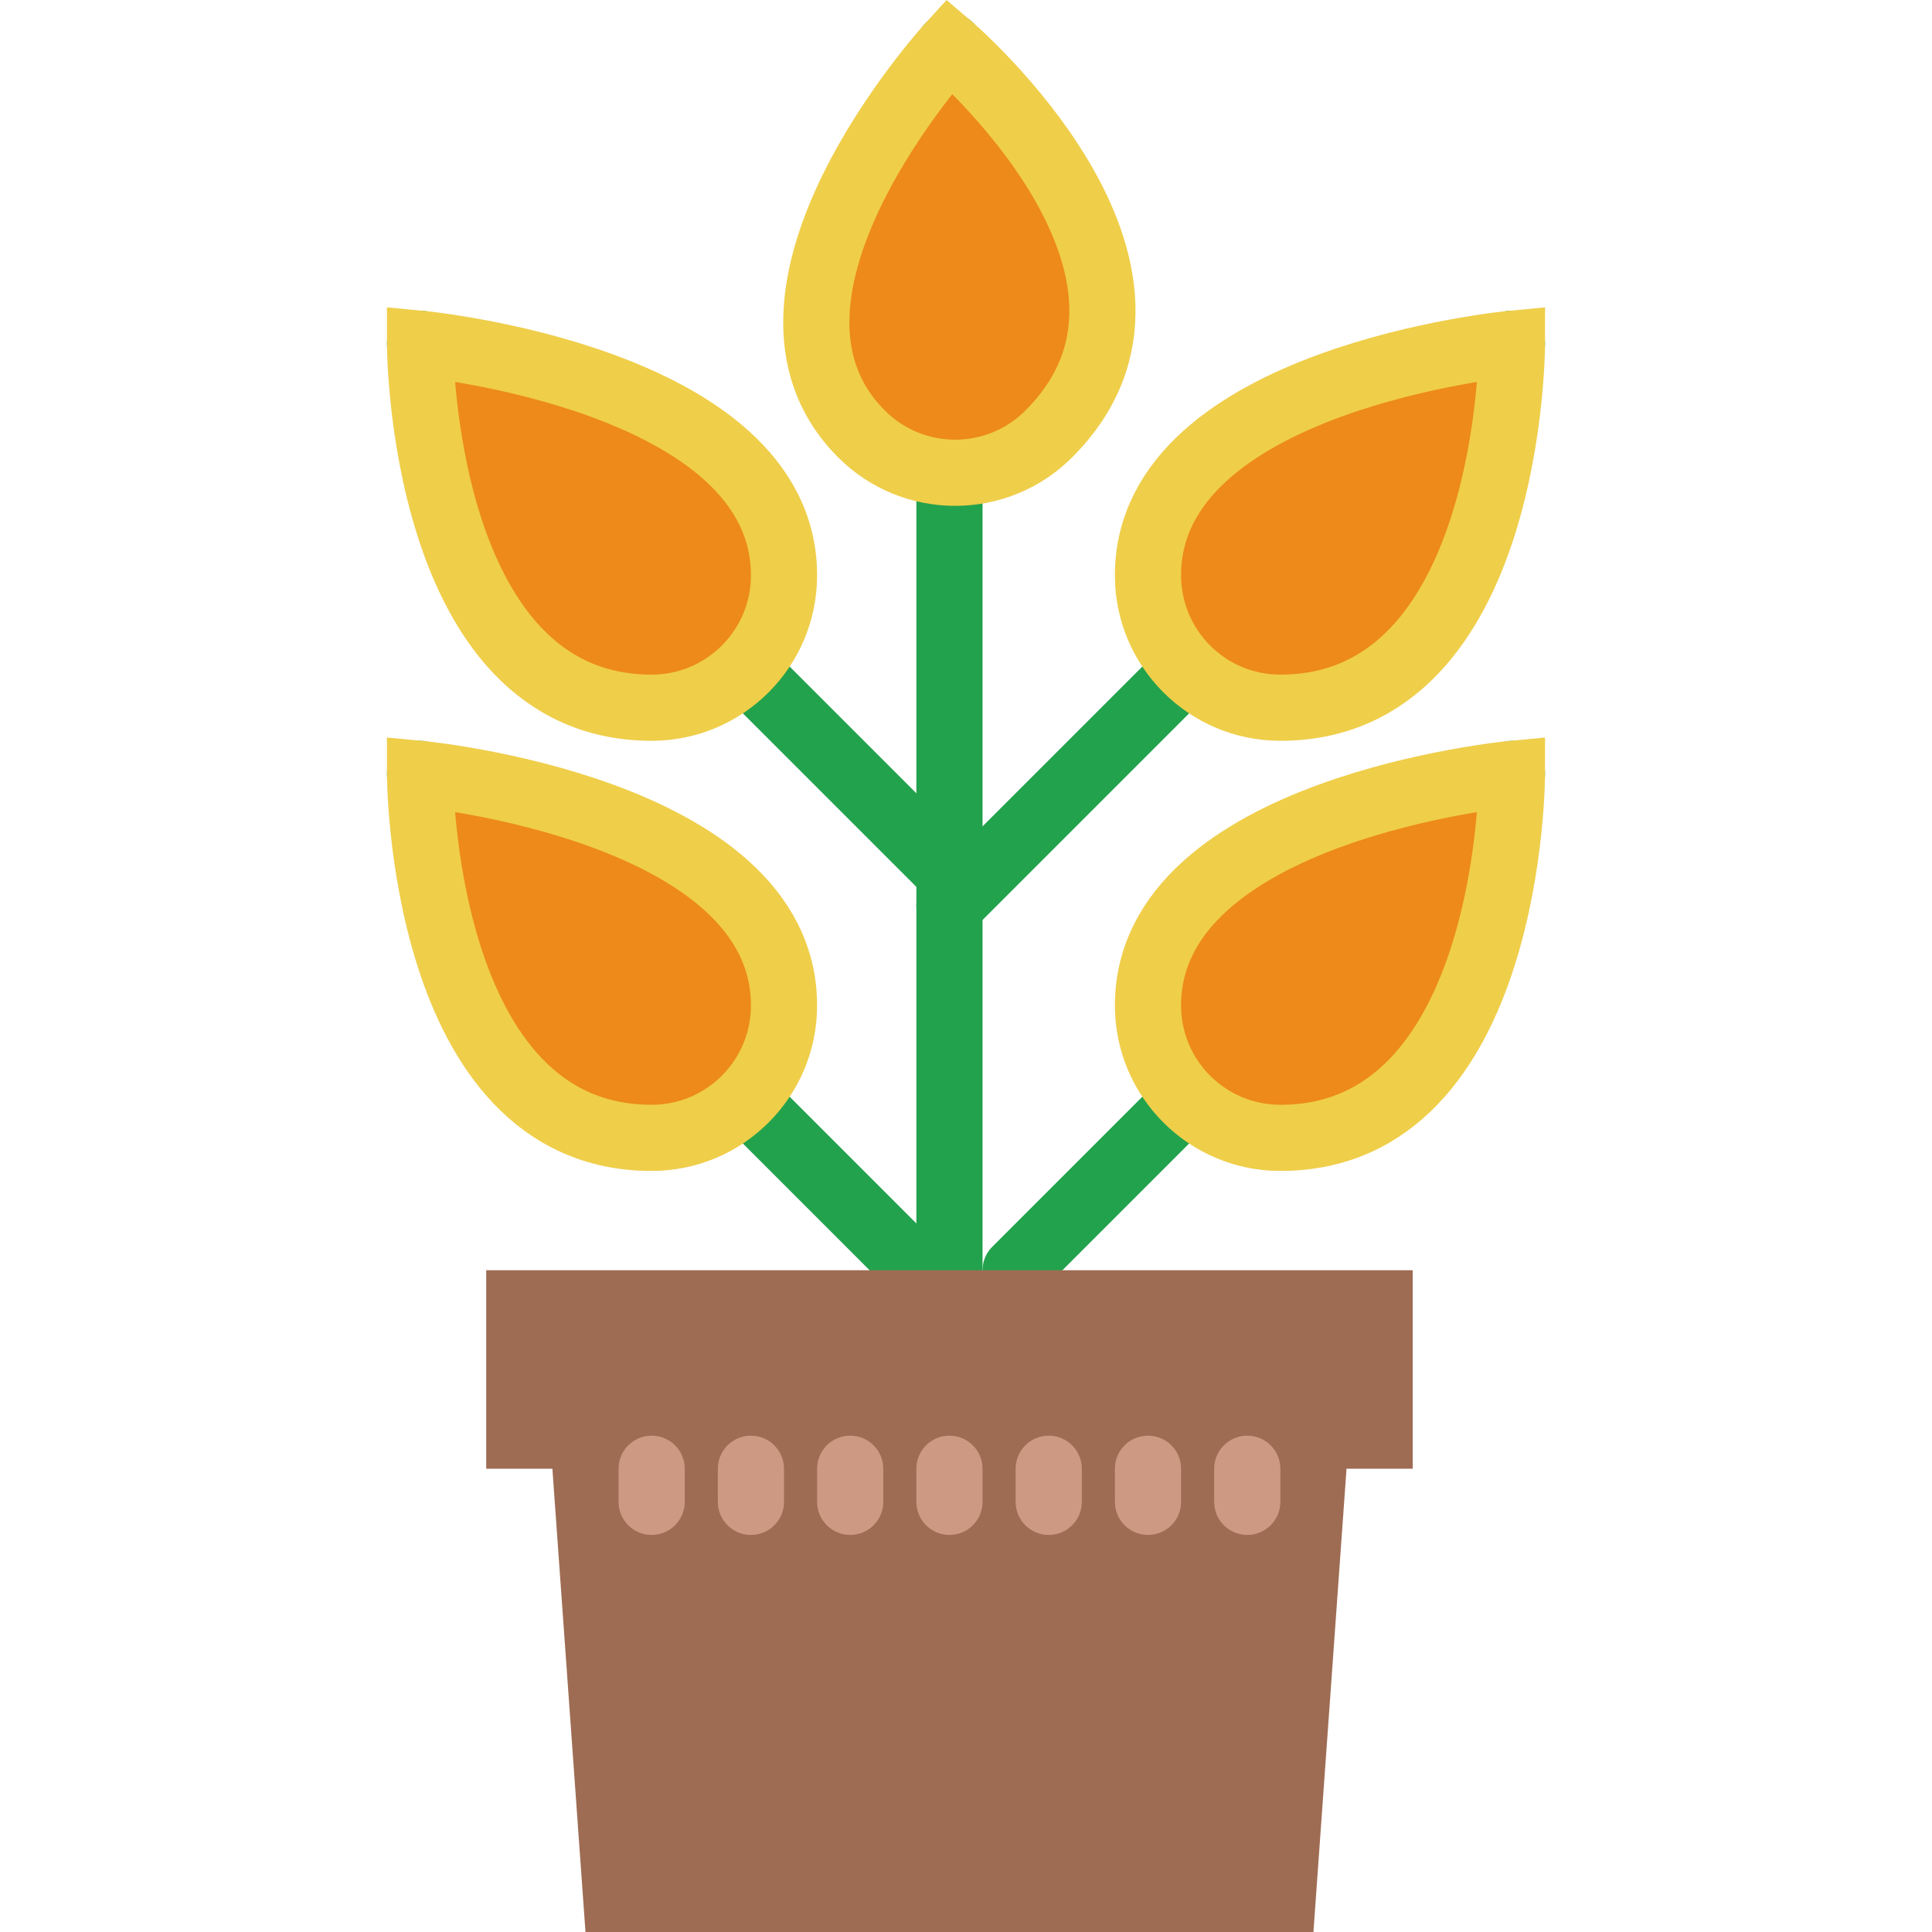
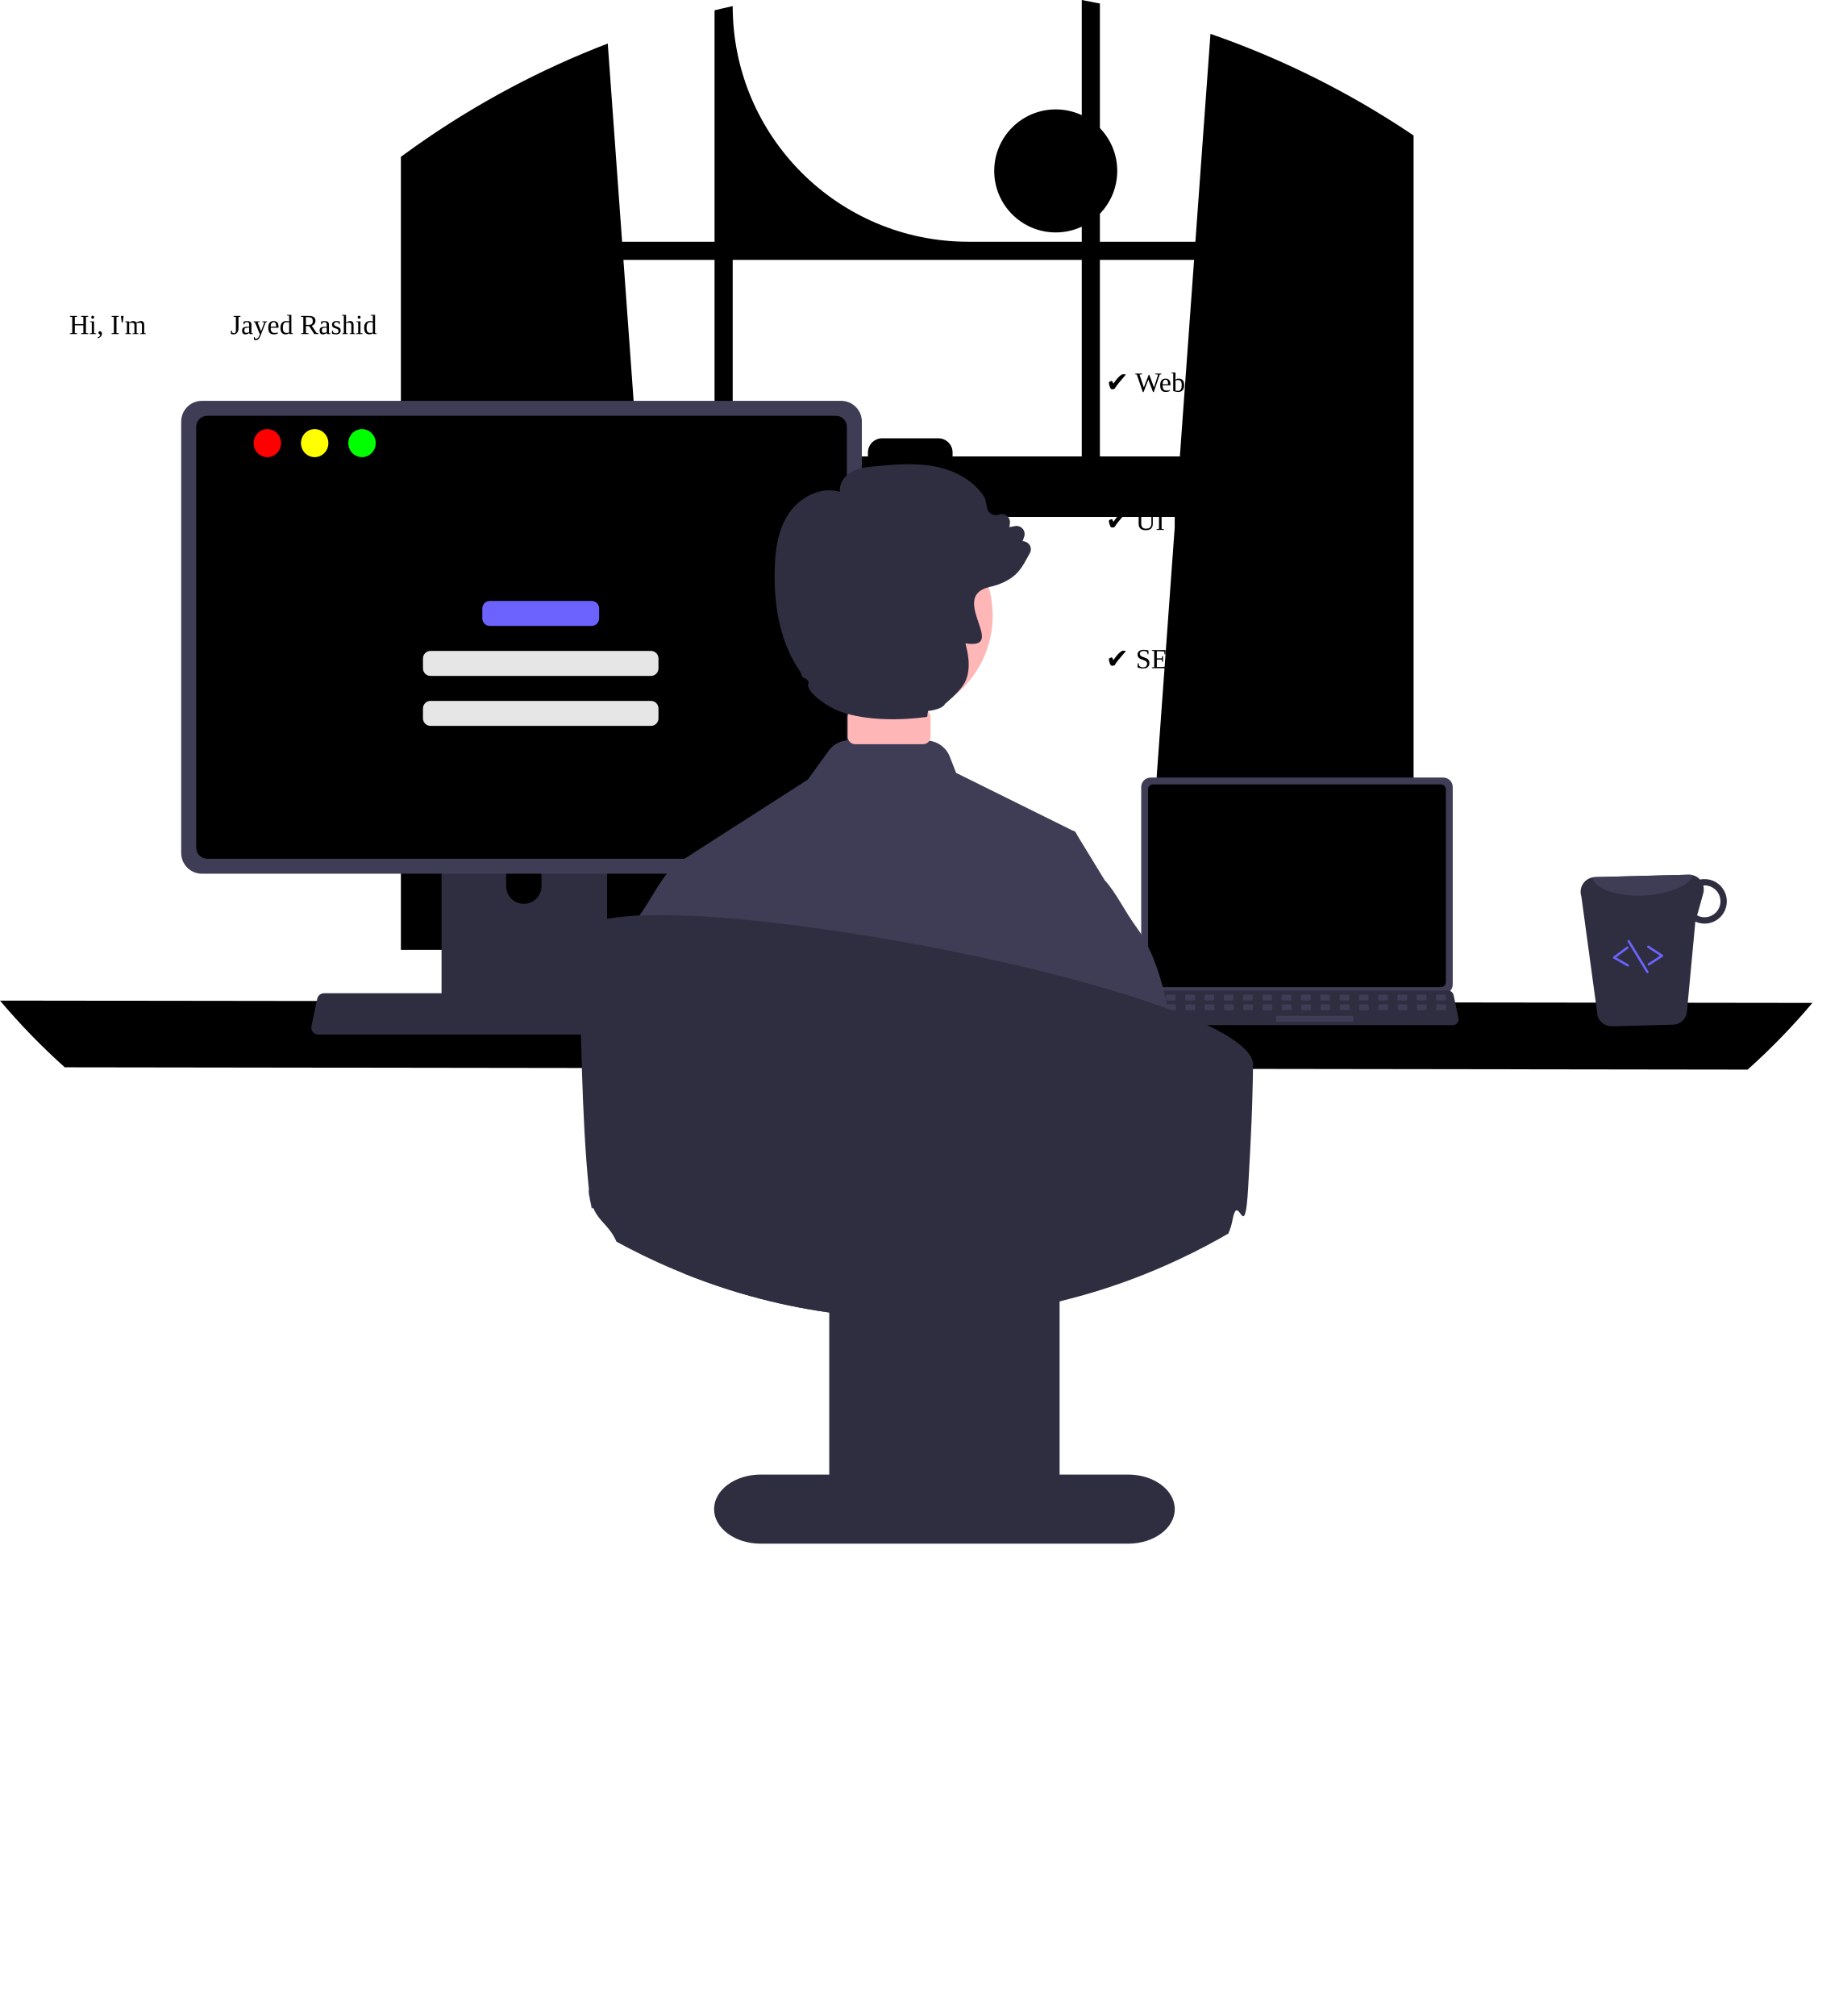
- <svg xmlns="http://www.w3.org/2000/svg" version="1.1" id="Capa_1" x="0px" y="0px" viewBox="0 0 58.388 58.388" style="enable-background:new 0 0 58.388 58.388;" xml:space="preserve">
-   <line style="fill:none;stroke:#23A24D;stroke-width:2;stroke-linecap:round;stroke-miterlimit:10;" x1="35.694" y1="33.388" x2="30.694" y2="38.388" />
-   <line style="fill:none;stroke:#23A24D;stroke-width:2;stroke-linecap:round;stroke-miterlimit:10;" x1="22.694" y1="33.388" x2="27.694" y2="38.388" />
-   <line style="fill:none;stroke:#23A24D;stroke-width:2;stroke-linecap:round;stroke-miterlimit:10;" x1="45.694" y1="10.388" x2="35.866" y2="20.216" />
-   <line style="fill:none;stroke:#23A24D;stroke-width:2;stroke-linecap:round;stroke-miterlimit:10;" x1="12.694" y1="10.388" x2="22.522" y2="20.216" />
-   <line style="fill:none;stroke:#23A24D;stroke-width:2;stroke-linecap:round;stroke-miterlimit:10;" x1="45.694" y1="23.388" x2="35.866" y2="33.216" />
-   <line style="fill:none;stroke:#23A24D;stroke-width:2;stroke-linecap:round;stroke-miterlimit:10;" x1="12.694" y1="23.388" x2="22.522" y2="33.216" />
-   <line style="fill:none;stroke:#23A24D;stroke-width:2;stroke-linecap:round;stroke-miterlimit:10;" x1="28.694" y1="38.388" x2="28.694" y2="1.388" />
-   <line style="fill:none;stroke:#23A24D;stroke-width:2;stroke-linecap:round;stroke-miterlimit:10;" x1="22.694" y1="20.388" x2="28.694" y2="26.388" />
-   <line style="fill:none;stroke:#23A24D;stroke-width:2;stroke-linecap:round;stroke-miterlimit:10;" x1="35.694" y1="20.388" x2="28.694" y2="27.388" />
-   <path style="fill:#ED8A19;stroke:#EFCE4A;stroke-width:2;stroke-linecap:round;stroke-miterlimit:10;" d="M38.694,21.388  L38.694,21.388c-2.209,0-4-1.791-4-4v0c0-5.958,11-7,11-7S45.694,21.388,38.694,21.388z" />
-   <path style="fill:#ED8A19;stroke:#EFCE4A;stroke-width:2;stroke-linecap:round;stroke-miterlimit:10;" d="M19.694,21.388  L19.694,21.388c2.209,0,4-1.791,4-4v0c0-5.958-11-7-11-7S12.694,21.388,19.694,21.388z" />
-   <path style="fill:#ED8A19;stroke:#EFCE4A;stroke-width:2;stroke-linecap:round;stroke-miterlimit:10;" d="M38.694,34.388  L38.694,34.388c-2.209,0-4-1.791-4-4v0c0-5.958,11-7,11-7S45.694,34.388,38.694,34.388z" />
-   <path style="fill:#ED8A19;stroke:#EFCE4A;stroke-width:2;stroke-linecap:round;stroke-miterlimit:10;" d="M19.694,34.388  L19.694,34.388c2.209,0,4-1.791,4-4v0c0-5.958-11-7-11-7S12.694,34.388,19.694,34.388z" />
-   <path style="fill:#ED8A19;stroke:#EFCE4A;stroke-width:2;stroke-linecap:round;stroke-miterlimit:10;" d="M31.694,13.116  L31.694,13.116c-1.562,1.562-4.095,1.562-5.657,0l0,0c-4.213-4.213,2.656-11.728,2.656-11.728S36.644,8.166,31.694,13.116z" />
-   <polygon style="fill:#9E6C53;" points="14.694,38.388 14.694,44.388 16.694,44.388 17.694,58.388 39.694,58.388 40.694,44.388   42.694,44.388 42.694,38.388 " />
-   <g>
-     <path style="fill:#CE9982;" d="M22.694,43.388c-0.553,0-1,0.447-1,1v1c0,0.553,0.447,1,1,1s1-0.447,1-1v-1   C23.694,43.835,23.247,43.388,22.694,43.388z" />
-     <path style="fill:#CE9982;" d="M19.694,43.388c-0.553,0-1,0.447-1,1v1c0,0.553,0.447,1,1,1s1-0.447,1-1v-1   C20.694,43.835,20.247,43.388,19.694,43.388z" />
-     <path style="fill:#CE9982;" d="M37.694,43.388c-0.553,0-1,0.447-1,1v1c0,0.553,0.447,1,1,1s1-0.447,1-1v-1   C38.694,43.835,38.247,43.388,37.694,43.388z" />
-     <path style="fill:#CE9982;" d="M34.694,43.388c-0.553,0-1,0.447-1,1v1c0,0.553,0.447,1,1,1s1-0.447,1-1v-1   C35.694,43.835,35.247,43.388,34.694,43.388z" />
-     <path style="fill:#CE9982;" d="M31.694,43.388c-0.553,0-1,0.447-1,1v1c0,0.553,0.447,1,1,1s1-0.447,1-1v-1   C32.694,43.835,32.247,43.388,31.694,43.388z" />
-     <path style="fill:#CE9982;" d="M28.694,43.388c-0.553,0-1,0.447-1,1v1c0,0.553,0.447,1,1,1s1-0.447,1-1v-1   C29.694,43.835,29.247,43.388,28.694,43.388z" />
-     <path style="fill:#CE9982;" d="M25.694,43.388c-0.553,0-1,0.447-1,1v1c0,0.553,0.447,1,1,1s1-0.447,1-1v-1   C26.694,43.835,26.247,43.388,25.694,43.388z" />
+ <svg xmlns="http://www.w3.org/2000/svg" data-name="Layer 1" viewBox="0 0 800 875">
+   <circle class="moon" cx="458.321" cy="74.182" r="26.701" />
+   <path class="window" d="M815.016,219.191c-.87-.58-1.75-1.13-2.62-1.69a380.24,380.24,0,0,0-80.31-38.93l-6.54,90.22h-41.46v-103.39c-2.61-.54-5.24-1.05-7.87-1.53v104.92H626.946A102.27,102.27,0,0,1,524.676,166.521v-0c-2.64.57-5.26,1.18-7.88,1.83v100.44h-40.13l-6.23-86.03a380.858,380.858,0,0,0-81.94,43.53c-.44.3-.88.61-1.31.91-2.21,1.55-4.39,3.13-6.56,4.73v344.19h118.27l-2.09-28.95-11.5-158.95h231.59l-11.5,158.95-2.09,28.95h116.96v-353.45Q817.656,220.901,815.016,219.191Zm-298.22,142.78h-33.39l-6.17-85.3h39.56Zm159.42,0h-56.08v-1.69a6.18,6.18,0,0,0-6.19-6.18h-24.38a6.178,6.178,0,0,0-6.18,6.18v1.69h-58.71v-85.3h151.54Zm7.87,0v-85.3h40.89l-6.17,85.3Z" transform="translate(-206.59 -163.8711)" />
+   <g id="text-group1">
+     <text class="text1" x="30" y="145">Hi, I'm</text>
+     <text class="text2" x="100" y="145">Jayed Rashid</text>
  </g>
-   <g>
- </g>
-   <g>
- </g>
-   <g>
- </g>
-   <g>
- </g>
-   <g>
- </g>
-   <g>
- </g>
-   <g>
- </g>
-   <g>
- </g>
-   <g>
- </g>
-   <g>
- </g>
-   <g>
- </g>
-   <g>
- </g>
-   <g>
- </g>
-   <g>
- </g>
-   <g>
- </g>
+   <g id="text-group2">
+     <text class="text3" x="480" y="170">✔️ Web Developer</text>
+     <text class="text3" x="480" y="230">✔️ UI UX Designer</text>
+     <text class="text3" x="480" y="290">✔️ SEO Expert</text>
+   </g>
+   <path class="desk" d="M206.59,598.162a289.003,289.003,0,0,0,28.12,28.95l730.58,1a289.003,289.003,0,0,0,28.12-28.95Z" transform="translate(-206.59 -163.8711)" />
+   <g id="laptop">
+     <path class="laptop-frame" d="M702.02,505.462v85.704a4.122,4.122,0,0,0,4.119,4.119H833.143a4.122,4.122,0,0,0,4.119-4.119v-85.704a4.124,4.124,0,0,0-4.119-4.115H706.139A4.124,4.124,0,0,0,702.02,505.462Z" transform="translate(-206.59 -163.8711)" fill="#3f3d56" />
+     <path class="laptop-screen" d="M704.999,506.529V590.109a2.205,2.205,0,0,0,2.201,2.201H832.086a2.205,2.205,0,0,0,2.201-2.201V506.529a2.206,2.206,0,0,0-2.201-2.206H707.201A2.206,2.206,0,0,0,704.999,506.529Z" transform="translate(-206.59 -163.8711)" />
+     <path class="laptop-keyboard" d="M699.364,607.881a2.47,2.47,0,0,0,1.943.93H837.299a2.502,2.502,0,0,0,2.446-3.016l-2.111-10.027a2.507,2.507,0,0,0-1.558-1.818,2.425,2.425,0,0,0-.888-.168H703.41a2.424,2.424,0,0,0-.888.168,2.507,2.507,0,0,0-1.558,1.818l-2.111,10.027A2.501,2.501,0,0,0,699.364,607.881Z" transform="translate(-206.59 -163.8711)" fill="#2f2e41" />
+     <g id="laptop-keyboard-keys">
+       <rect x="830.034" y="595.588" width="4.188" height="2.513" rx="0.488" transform="translate(1457.666 1029.819) rotate(-180)" fill="#3f3d56" />
+       <rect x="821.657" y="595.588" width="4.188" height="2.513" rx="0.488" transform="translate(1440.912 1029.819) rotate(-180)" fill="#3f3d56" />
+       <rect x="813.28" y="595.588" width="4.188" height="2.513" rx="0.488" transform="translate(1424.158 1029.819) rotate(-180)" fill="#3f3d56" />
+       <rect x="804.903" y="595.588" width="4.188" height="2.513" rx="0.488" transform="translate(1407.404 1029.819) rotate(-180)" fill="#3f3d56" />
+       <rect x="796.526" y="595.588" width="4.188" height="2.513" rx="0.488" transform="translate(1390.65 1029.819) rotate(-180)" fill="#3f3d56" />
+       <rect x="788.149" y="595.588" width="4.188" height="2.513" rx="0.488" transform="translate(1373.896 1029.819) rotate(-180)" fill="#3f3d56" />
+       <rect x="779.772" y="595.588" width="4.188" height="2.513" rx="0.488" transform="translate(1357.142 1029.819) rotate(-180)" fill="#3f3d56" />
+       <rect x="771.395" y="595.588" width="4.188" height="2.513" rx="0.488" transform="translate(1340.388 1029.819) rotate(-180)" fill="#3f3d56" />
+       <rect x="763.018" y="595.588" width="4.188" height="2.513" rx="0.488" transform="translate(1323.634 1029.819) rotate(-180)" fill="#3f3d56" />
+       <rect x="754.641" y="595.588" width="4.188" height="2.513" rx="0.488" transform="translate(1306.88 1029.819) rotate(-180)" fill="#3f3d56" />
+       <rect x="746.264" y="595.588" width="4.188" height="2.513" rx="0.488" transform="translate(1290.126 1029.819) rotate(-180)" fill="#3f3d56" />
+       <rect x="737.887" y="595.588" width="4.188" height="2.513" rx="0.488" transform="translate(1273.372 1029.819) rotate(-180)" fill="#3f3d56" />
+       <rect x="729.51" y="595.588" width="4.188" height="2.513" rx="0.488" transform="translate(1256.618 1029.819) rotate(-180)" fill="#3f3d56" />
+       <rect x="721.133" y="595.588" width="4.188" height="2.513" rx="0.488" transform="translate(1239.865 1029.819) rotate(-180)" fill="#3f3d56" />
+       <rect x="712.756" y="595.588" width="4.188" height="2.513" rx="0.488" transform="translate(1223.111 1029.819) rotate(-180)" fill="#3f3d56" />
+       <rect x="704.379" y="595.588" width="4.188" height="2.513" rx="0.488" transform="translate(1206.357 1029.819) rotate(-180)" fill="#3f3d56" />
+       <rect x="830.133" y="599.777" width="4.188" height="2.513" rx="0.488" transform="translate(1457.864 1038.196) rotate(-180)" fill="#3f3d56" />
+       <rect x="821.756" y="599.777" width="4.188" height="2.513" rx="0.488" transform="translate(1441.11 1038.196) rotate(-180)" fill="#3f3d56" />
+       <rect x="813.379" y="599.777" width="4.188" height="2.513" rx="0.488" transform="translate(1424.356 1038.196) rotate(-180)" fill="#3f3d56" />
+       <rect x="805.002" y="599.777" width="4.188" height="2.513" rx="0.488" transform="translate(1407.602 1038.196) rotate(-180)" fill="#3f3d56" />
+       <rect x="796.625" y="599.777" width="4.188" height="2.513" rx="0.488" transform="translate(1390.848 1038.196) rotate(-180)" fill="#3f3d56" />
+       <rect x="788.248" y="599.777" width="4.188" height="2.513" rx="0.488" transform="translate(1374.094 1038.196) rotate(-180)" fill="#3f3d56" />
+       <rect x="779.871" y="599.777" width="4.188" height="2.513" rx="0.488" transform="translate(1357.34 1038.196) rotate(-180)" fill="#3f3d56" />
+       <rect x="771.494" y="599.777" width="4.188" height="2.513" rx="0.488" transform="translate(1340.586 1038.196) rotate(-180)" fill="#3f3d56" />
+       <rect x="763.117" y="599.777" width="4.188" height="2.513" rx="0.488" transform="translate(1323.832 1038.196) rotate(-180)" fill="#3f3d56" />
+       <rect x="754.74" y="599.777" width="4.188" height="2.513" rx="0.488" transform="translate(1307.078 1038.196) rotate(-180)" fill="#3f3d56" />
+       <rect x="746.363" y="599.777" width="4.188" height="2.513" rx="0.488" transform="translate(1290.324 1038.196) rotate(-180)" fill="#3f3d56" />
+       <rect x="737.986" y="599.777" width="4.188" height="2.513" rx="0.488" transform="translate(1273.57 1038.196) rotate(-180)" fill="#3f3d56" />
+       <rect x="729.609" y="599.777" width="4.188" height="2.513" rx="0.488" transform="translate(1256.816 1038.196) rotate(-180)" fill="#3f3d56" />
+       <rect x="721.232" y="599.777" width="4.188" height="2.513" rx="0.488" transform="translate(1240.062 1038.196) rotate(-180)" fill="#3f3d56" />
+       <rect x="712.855" y="599.777" width="4.188" height="2.513" rx="0.488" transform="translate(1223.309 1038.196) rotate(-180)" fill="#3f3d56" />
+       <rect x="704.478" y="599.777" width="4.188" height="2.513" rx="0.488" transform="translate(1206.555 1038.196) rotate(-180)" fill="##3f3d56" />
+       <rect x="760.604" y="604.803" width="33.508" height="2.513" rx="0.488" transform="translate(1348.126 1048.248) rotate(-180)" fill="#3f3d56" />
+     </g>
+     <g id="laptop-screen-lines">
+       <rect class="laptop-screen-line" x="515.631" y="358.737" width="5.966" height="3.122" rx="1.561" />
+       <rect class="laptop-screen-line" x="548.154" y="358.737" width="5.966" height="3.122" rx="1.561" />
+       <rect class="laptop-screen-line" x="557.369" y="358.737" width="5.966" height="3.122" rx="1.561" />
+       <rect class="laptop-screen-line" x="524.477" y="358.477" width="20.796" height="3.122" rx="1.561" />
+       <rect class="laptop-screen-line" x="567.841" y="358.477" width="20.796" height="3.122" rx="1.561" />
+       <rect class="laptop-screen-line" x="524.304" y="365.784" width="5.966" height="3.122" rx="1.561" />
+       <rect class="laptop-screen-line" x="556.827" y="365.784" width="5.966" height="3.122" rx="1.561" />
+       <rect class="laptop-screen-line" x="566.042" y="365.784" width="5.966" height="3.122" rx="1.561" />
+       <rect class="laptop-screen-line" x="533.15" y="365.523" width="20.796" height="3.122" rx="1.561" />
+       <rect class="laptop-screen-line" x="576.514" y="365.523" width="20.796" height="3.122" rx="1.561" />
+       <rect class="laptop-screen-line" x="532.977" y="372.83" width="5.966" height="3.122" rx="1.561" />
+       <rect class="laptop-screen-line" x="565.5" y="372.83" width="5.966" height="3.122" rx="1.561" />
+       <rect class="laptop-screen-line" x="574.715" y="372.83" width="5.966" height="3.122" rx="1.561" />
+       <rect class="laptop-screen-line" x="541.823" y="372.57" width="20.796" height="3.122" rx="1.561" />
+       <rect class="laptop-screen-line" x="585.187" y="372.57" width="20.796" height="3.122" rx="1.561" />
+       <rect class="laptop-screen-line" x="541.649" y="379.877" width="5.966" height="3.122" rx="1.561" />
+       <rect class="laptop-screen-line" x="574.172" y="379.877" width="5.966" height="3.122" rx="1.561" />
+       <rect class="laptop-screen-line" x="583.387" y="379.877" width="5.966" height="3.122" rx="1.561" />
+       <rect class="laptop-screen-line" x="550.496" y="379.617" width="20.796" height="3.122" rx="1.561" />
+       <rect class="laptop-screen-line" x="548.154" y="407.898" width="5.966" height="3.122" rx="1.561" />
+       <rect class="laptop-screen-line" x="557.369" y="407.898" width="5.966" height="3.122" rx="1.561" />
+       <rect class="laptop-screen-line" x="567.841" y="408.158" width="20.796" height="3.122" rx="1.561" />
+       <rect class="laptop-screen-line" x="515.631" y="407.898" width="5.966" height="3.122" rx="1.561" />
+       <rect class="laptop-screen-line" x="524.477" y="408.158" width="20.796" height="3.122" rx="1.561" />
+       <rect class="laptop-screen-line" x="524.304" y="400.851" width="5.966" height="3.122" rx="1.561" />
+       <rect class="laptop-screen-line" x="556.827" y="400.851" width="5.966" height="3.122" rx="1.561" />
+       <rect class="laptop-screen-line" x="566.042" y="400.851" width="5.966" height="3.122" rx="1.561" />
+       <rect class="laptop-screen-line" x="533.15" y="401.111" width="20.796" height="3.122" rx="1.561" />
+       <rect class="laptop-screen-line" x="532.977" y="393.804" width="5.966" height="3.122" rx="1.561" />
+       <rect class="laptop-screen-line" x="565.5" y="393.804" width="5.966" height="3.122" rx="1.561" />
+       <rect class="laptop-screen-line" x="574.715" y="393.804" width="5.966" height="3.122" rx="1.561" />
+       <rect class="laptop-screen-line" x="541.823" y="394.064" width="20.796" height="3.122" rx="1.561" />
+       <rect class="laptop-screen-line" x="541.649" y="386.758" width="5.966" height="3.122" rx="1.561" />
+       <rect class="laptop-screen-line" x="574.172" y="386.758" width="5.966" height="3.122" rx="1.561" />
+       <rect class="laptop-screen-line" x="583.387" y="386.758" width="5.966" height="3.122" rx="1.561" />
+       <rect class="laptop-screen-line" x="550.496" y="387.018" width="20.796" height="3.122" rx="1.561" />
+     </g>
+   </g>
+   <g id="monitor">
+     <path class="monitor-stand" d="M398.28,501.352v102.56h71.85v-102.56a3.448,3.448,0,0,0-2.43-3.3,3.175,3.175,0,0,0-1.03-.16H401.75A3.463,3.463,0,0,0,398.28,501.352Zm28.04,35.24a7.67,7.67,0,0,1,15.34,0v11.9a7.67,7.67,0,0,1-15.34,0Z" transform="translate(-206.59 -163.8711)" fill="#2f2e41" />
+     <path class="monitor-frame" d="M285.25,346.832V534.092a9.007,9.007,0,0,0,9,9h277.5a9.007,9.007,0,0,0,9-9V346.832a9.011,9.011,0,0,0-9-8.99H294.25A9.012,9.012,0,0,0,285.25,346.832Z" transform="translate(-206.59 -163.8711)" fill="#3f3d56" />
+     <path class="monitor-screen" d="M291.76,349.162v182.62a4.818,4.818,0,0,0,4.81,4.81H569.44a4.818,4.818,0,0,0,4.81-4.81v-182.62a4.82,4.82,0,0,0-4.81-4.82H296.57A4.821,4.821,0,0,0,291.76,349.162Z" transform="translate(-206.59 -163.8711)" />
+     <path class="monitor-keyboard" d="M342.4,611.792a2.948,2.948,0,0,0,2.32,1.11h162.34a2.987,2.987,0,0,0,2.92-3.6l-2.52-11.97a2.993,2.993,0,0,0-1.86-2.17,2.895,2.895,0,0,0-1.06-.2H347.23a2.894,2.894,0,0,0-1.06.2,2.992,2.992,0,0,0-1.86,2.17l-2.52,11.97A2.985,2.985,0,0,0,342.4,611.792Z" transform="translate(-206.59 -163.8711)" fill="#2f2e41" />
+     <path class="monitor-screen-nav" d="M560.585,369.499H305.261a1.016,1.016,0,0,1,0-2.031H560.585a1.016,1.016,0,0,1,0,2.031Z" transform="translate(-206.59 -163.8711)" />
+     <ellipse class="active-dot-red" cx="116.051" cy="192.33" rx="5.95" ry="6.083" fill="#f00" />
+     <ellipse class="active-dot-yellow" cx="136.607" cy="192.33" rx="5.95" ry="6.083" fill="#ff0" />
+     <ellipse class="active-dot-green" cx="157.163" cy="192.33" rx="5.95" ry="6.083" fill="#0f0" />
+     <path class="hamburger-bar-top" d="M548.206,351.622h-14.6a1.105,1.105,0,0,0,0,2.21h14.6a1.105,1.105,0,0,0,0-2.21Z" transform="translate(-206.59 -163.8711)" />
+     <path class="hamburger-bar-middle" d="M548.206,355.772h-14.6a1.105,1.105,0,0,0,0,2.21h14.6a1.105,1.105,0,0,0,0-2.21Z" transform="translate(-206.59 -163.8711)" />
+     <path class="hamburger-bar-bottom" d="M548.206,359.922h-14.6a1.105,1.105,0,0,0,0,2.21h14.6a1.105,1.105,0,0,0,0-2.21Z" transform="translate(-206.59 -163.8711)" />
+     <rect class="monitor-screen-hero-line-top" x="209.385" y="260.827" width="50.719" height="10.846" rx="3.264" fill="#6c63ff" />
+     <rect class="monitor-screen-hero-line-middle" x="183.626" y="282.519" width="102.236" height="10.846" rx="3.264" fill="#e6e6e6" />
+     <rect class="monitor-screen-hero-line-bottom" x="183.626" y="304.21" width="102.236" height="10.846" rx="3.264" fill="#e6e6e6" />
+   </g>
+   <g id="mug">
+     <path class="mug-body" d="M900.186,604.972a6.416,6.416,0,0,0,6.183,4.331l26.492-.682a6.329,6.329,0,0,0,5.981-4.657l3.749-40.087a9.794,9.794,0,0,0,4.238.871,9.661,9.661,0,1,0-.485-19.317,8.184,8.184,0,0,0-1.736.181,6.548,6.548,0,0,0-4.874-2.103l-40.751,1.052a5.853,5.853,0,0,0-1.005.125,6.365,6.365,0,0,0-4.873,8.265Zm43.173-43.817,2.668-9.553a6.506,6.506,0,0,0,.02-3.375c.129-0.0.244-.062.373-.062a6.91,6.91,0,0,1,.324,13.817A6.505,6.505,0,0,1,943.359,561.156Z" transform="translate(-206.59 -163.8711)" fill="#2f2e41" />
+     <path class="mug-top" d="M897.978,544.686c.868,4.964,10.629,8.454,22.366,7.847,10.793-.497,19.617-4.287,21.234-8.778a6.025,6.025,0,0,0-1.844-.246l-40.751,1.052A5.853,5.853,0,0,0,897.978,544.686Z" transform="translate(-206.59 -163.8711)" fill="#3f3d56" />
+     <path class="mug-symbol-right" d="M922.494,582.944a.497.497,0,0,0,.151-.066l5.753-3.766a.499.499,0,0,0,0-.836l-5.98-3.917a.5.5,0,1,0-.548.836l5.341,3.498-5.114,3.348a.5.5,0,0,0,.396.903Z" transform="translate(-206.59 -163.8711)" fill="#6c63ff" />
+     <path class="mug-symbol-left" d="M913.408,583.363a.5.5,0,0,0,.126-.918l-5.303-3.04,5.126-3.807a.5.5,0,1,0-.596-.802l-5.739,4.263a.5.5,0,0,0,.049.835l5.965,3.42A.5.5,0,0,0,913.408,583.363Z" transform="translate(-206.59 -163.8711)" fill="#6c63ff" />
+     <path class="mug-symbol-middle" d="M921.922,586.244a.482.482,0,0,0,.137-.058.5.5,0,0,0,.168-.687l-8.155-13.408a.5.5,0,0,0-.854.521l8.155,13.408A.5.5,0,0,0,921.922,586.244Z" transform="translate(-206.59 -163.8711)" fill="#6c63ff" />
+   </g>
+   <g id="avater">
+     <path class="avater-back" d="M497.301,540.717l.217.684.011.023,6.525,19.838,7.506,22.861,14.123,42.961.137,6.673v.023l1.049,53.684-2.909,7.278,3.274,11.932s-1.506-18.037-9.582-7.679c-4.574,5.886-9.925,11.91-14.317,17.556q9.6,3.884,19.507,7.027c1.426.456,2.863.89,4.301,1.323q.462.137.924.274a266.863,266.863,0,0,0,67.351,10.826c1.186.034,2.35.057,3.479.08.399.011.787.023,1.175.023,1.278.011,2.544.023,3.822.023q3.867,0,7.7-.114a266.853,266.853,0,0,0,56.091-7.586c-.125-7.586-.468-16.45-.958-25.918-.228-4.643-5.35-9.674-5.658-14.533-.217-3.65,4.381-7.084,4.141-10.792-1.551-22.827-3.491-14.064-4.928-30.229q-.222-2.379-.411-4.552c-.924-10.381-1.563-16.872-1.563-16.872l6.137-38.683,9.639-60.734-.742-1.221-.833-.411-50.844-25.165-2.761-7.073a10.979,10.979,0,0,0-10.141-6.947l-33.493-.137a10.931,10.931,0,0,0-8.909,4.529l-9.069,12.56Z" transform="translate(-206.59 -163.8711)" fill="#3f3d56" />
+     <path class="avater-left" d="M533.407,617.525,525.82,633.758l-5.179,11.088-8.909,46.646-4.46,4.734L503.45,679.467l-39.998,8.881c-1.312-7.29-.351.247-1.161-7.75.228-.228.468-.456.707-.685.639-.593,1.175-1.152,1.164-1.688-.456-27.584.913-74.526,12.343-102.966a60.053,60.053,0,0,1,7.027-13.107c.228-.308.445-.616.662-.924,5.27-7.381,8.601-14.647,13.324-19.815v-.011a.53.53,0,0,0,.08-.08.157.157,0,0,0,.046-.034l32.443-17.203,1.392,39.105.992,28.109Z" transform="translate(-206.59 -163.8711)" fill="#3f3d56" />
+     <path class="avater-right" d="M650.391,622.135l9.476,20.275,3.307,7.061,8.907,46.642,4.446,4.723,3.83-16.755,1.8-.369,32.459-6.722,9.461,30.046a17.984,17.984,0,0,0-3.261-22.506c-.646-.585-1.184-1.154-1.169-1.692.538-32.443-1.446-91.684-19.367-116.066-5.692-7.738-9.107-15.445-14.076-20.829-.015-.015-.015-.031-.031-.031L674.081,526.114l-.738-1.215-.831-.415Z" transform="translate(-206.59 -163.8711)" fill="#3f3d56" />
+     <circle class="avater-face" id="a657ec4b-47ce-4d2a-9c58-81a811696ca9" data-name="Ellipse 5" cx="386.397" cy="267.201" r="44.558" fill="#ffb6b6" />
+     <rect class="avater-neck" x="368" y="308" width="36" height="15" rx="3.264" fill="#ffb6b6" />
+     <path class="avater-hair" d="M653.212,399.948a3.759,3.759,0,0,0-2.69-1.19l.67-1.86a3.528,3.528,0,0,0-3.96-4.7l-2.44.47.23-1.63a3.534,3.534,0,0,0-4.73-3.82,3.766,3.766,0,0,1-3.24-.23,3.846,3.846,0,0,1-1.92-2.61l-.85-4.1-.09-.22c-4.14-6.9-12.1-11.92-21.84-13.76-8.67-1.65-17.56-.81-26.13-.02-3.4.32-7.24.68-10.44,2.64-2.72,1.68-5.02,5.04-4.55,8.43-8.45-2.59-17.51,2.58-22,9.1-5.32,7.76-6.19,17.48-6.33,25.08-.38,17.98,3.33,32.69,11,43.73.56.8.7,2.47,1.81,3.03l-.23-.37c1.24.62,2.5,1.62,2.03,2.69-1.35,3.08,7.62,9.89,13.94,12.14,11.53,4.11,26.86,3.76,37.64,2.28l.38-2.55c3.89-.53,6.63-1.54,7.4-3.12,1.36-1.16,2.52-2.2,3.53-3.16l.01-.01c.02-.02.06-.05.08-.07,4.87-4.67,6-7.33,6.51-11.38.49-3.97-.38-8-1.27-11.63,18.74,2.9-7.38-19.96,10.08-24.38a5.434,5.434,0,0,1,.61-.15c.51-.12,1.02-.24,1.51-.38a26.448,26.448,0,0,0,6.72-2.87c4.88-2.97,6.49-6.91,9.01-11.35A3.427,3.427,0,0,0,653.212,399.948Z" transform="translate(-206.59 -163.8711)" fill="#2f2e41" />
+     <path class="avater-seat" d="M750.582,625.308c-.01,1.75-.03,4.2-.11,7.23q-.015.63-.03,1.29c-.13,5.57-.26,10.24-.47,15.43-.01.36-.02.71-.04,1.07-.28,7.24-.72,15.67-1.48,29.02-1.41,24.66-3.87,3.39-6.34,12.04-.12.43-.25.94-.37,1.54a27.916,27.916,0,0,1-1.88,6.33c-1.31.78-2.66,1.53-3.99,2.28-3.79,2.11-7.64,4.14-11.52,6.07-2.18,1.08-4.37,2.14-6.57,3.16-.35.16-.69.32-1.03.47a270.887,270.887,0,0,1-34.75,13.26c-2.32.7-4.63,1.38-6.97,2.01-2.44.68-4.88,1.32-7.35,1.92a266.893,266.893,0,0,1-56.09,7.59c-2.55.08-5.12.11-7.7.11-1.28,0-2.54-.01-3.82-.02-.39,0-.78-.01-1.17-.02-1.13-.03-2.3-.05-3.48-.08a266.663,266.663,0,0,1-67.35-10.83l-.93-.27c-1.44-.44-2.87-.87-4.3-1.33q-9.9-3.135-19.51-7.02-7.335-2.955-14.5-6.34a.339.339,0,0,1-.12-.06c-1-.46-2.01-.94-3.01-1.43-.13-.07-.27-.14-.41-.21q-5.595-2.73-11.07-5.72c-3.07-7.05-7.39-8.4-10.07-14.6a25.874,25.874,0,0,1-1.68-5.74c0-.02-.01-.04-.01-.07.28,3.72-1.19-6.6-.01-.04-.01-.12-.02-.25-.03-.4-.03-.36-.07-.8-.13-1.35-3.43-33.49-3.21-71.79-4.7-103.35q-.15-3.06-.31-5.86c-.03-.62-.07-1.23-.11-1.83.07-.18.15-.37.24-.55a1.002,1.002,0,0,1,.07-.15,1.623,1.623,0,0,1,.1-.18c.02-.03.05-.07.07-.1a.917.917,0,0,1,.05-.1c.09-.14.19-.29.3-.43.05-.06.09-.11.14-.16a.808.808,0,0,1,.12-.14.637.637,0,0,1,.11-.13c.04-.04.08-.09.13-.14a.302.302,0,0,1,.08-.08,2.033,2.033,0,0,1,.26-.25,9.624,9.624,0,0,1,1.14-.9c.14-.09.29-.18.43-.28a19.135,19.135,0,0,1,3.17-1.52c.38-.14.76-.27,1.17-.41.15-.04.29-.09.44-.14.22-.07.44-.14.67-.19,1.14-.34,2.37-.63,3.7-.9.16-.03.33-.06.5-.1.24-.05.49-.09.74-.13.34-.06.69-.12,1.04-.18,2.97-.47,6.34-.82,10.06-1.05q.525-.03,1.05-.06c.41-.02.82-.04,1.24-.06.35-.02.71-.03,1.07-.04.35-.02.71-.03,1.08-.04,1.01-.03,2.05-.06,3.11-.08,3.02-.06,6.2-.04,9.54.03,1.55.04,3.13.08,4.75.15.11,0,.21.01.31.01,1.41.05,2.83.11,4.29.19,1.02.05,2.05.1,3.08.16.97.06,1.95.12,2.94.19.77.04,1.54.1,2.32.15.66.05,1.32.1,1.98.14l.9.06c.49.04.98.07,1.48.12,1.1.09,2.2.18,3.32.27,1.11.1,2.24.2,3.37.3s2.27.21,3.41.32c.12.01.23.02.34.03,1.04.11,2.08.21,3.13.32.24.02.49.04.73.07,1.001.101,2.022.218,3.032.326.31.033.618.066.929.1.791.086,1.572.161,2.368.254,1.05.12,2.12.23,3.16.37.81.09,1.62.18,2.43.28,1.27.15,2.56.31,3.85.48.49.06.98.12,1.47.19,3.68.46,7.4.97,11.18,1.5,5.73.81,11.55,1.69,17.41,2.64q8.805,1.425,17.71,3.01c1.5.27,3,.54,4.51.82q1.02.195,2.04.39c1.16.21,2.32.43,3.48.65,1.16.22,2.32.44,3.48.67,1.38.27,2.77.54,4.15.81,9.09,1.8,18.13,3.72,26.95,5.73,1.45.33,2.9.67,4.34,1q4.32,1.005,8.56,2.04c.78.18,1.55.37,2.32.56,1.92.48,3.84.96,5.73,1.45l.33.09c1.39.34,2.75.69,4.11,1.05q4.815,1.26,9.47,2.55,3.09.855,6.11,1.73c3.01.87,5.96,1.75,8.83,2.64.71.22,1.42.44,2.12.65,2.1.65,4.17,1.31,6.18,1.97,1.6.52,3.16,1.05,4.7,1.58q2.31.795,4.53,1.59c.95.34,1.89.7,2.83,1.04,1.35.5,2.68,1,3.98,1.5.4.15.79.31,1.18.46.25.11.49.2.73.3.47.19.95.37,1.41.56.47.18.93.37,1.39.57.45.18.91.37,1.35.56.45.18.89.37,1.33.57.37.15.73.31,1.08.47.71.31,1.42.62,2.11.94.34.16.68.31,1.02.47l.78.36c.11.06.22.11.33.16.25.12.51.25.76.37.58.27,1.15.56,1.71.83.75.38,1.48.76,2.18,1.13.71.38,1.4.76,2.06,1.13.11.06.21.12.32.18.15.08.3.17.45.25.51.29,1,.59,1.49.88.96.59,1.87,1.17,2.72,1.75.19.13.37.26.56.38.63.45,1.23.89,1.79,1.34,0,.01,0,.01.01.01.19.14.37.29.55.43.15.14.31.26.46.4.52.45,1,.88,1.44,1.32a5.667,5.667,0,0,1,.42.43,1.208,1.208,0,0,1,.16.16c.2.2.38.4.55.6a.553.553,0,0,1,.07.09c.24.28.46.56.67.84.1.14.21.28.3.42.12.17.24.35.34.52.09.14.17.29.25.43a7.257,7.257,0,0,1,.54,1.13,5.241,5.241,0,0,1,.27.82A5.844,5.844,0,0,1,750.582,625.308Z" transform="translate(-206.59 -163.8711)" fill="#2f2e41" />
+     <rect class="avater-seat-bottom" x="360" y="500" width="100" height="165" rx="20.264" fill="#2f2e41" />
+     <rect class="avater-seat-stand" x="310" y="640" width="200" height="30" rx="20.264" fill="#2f2e41" />
+   </g>
</svg>
